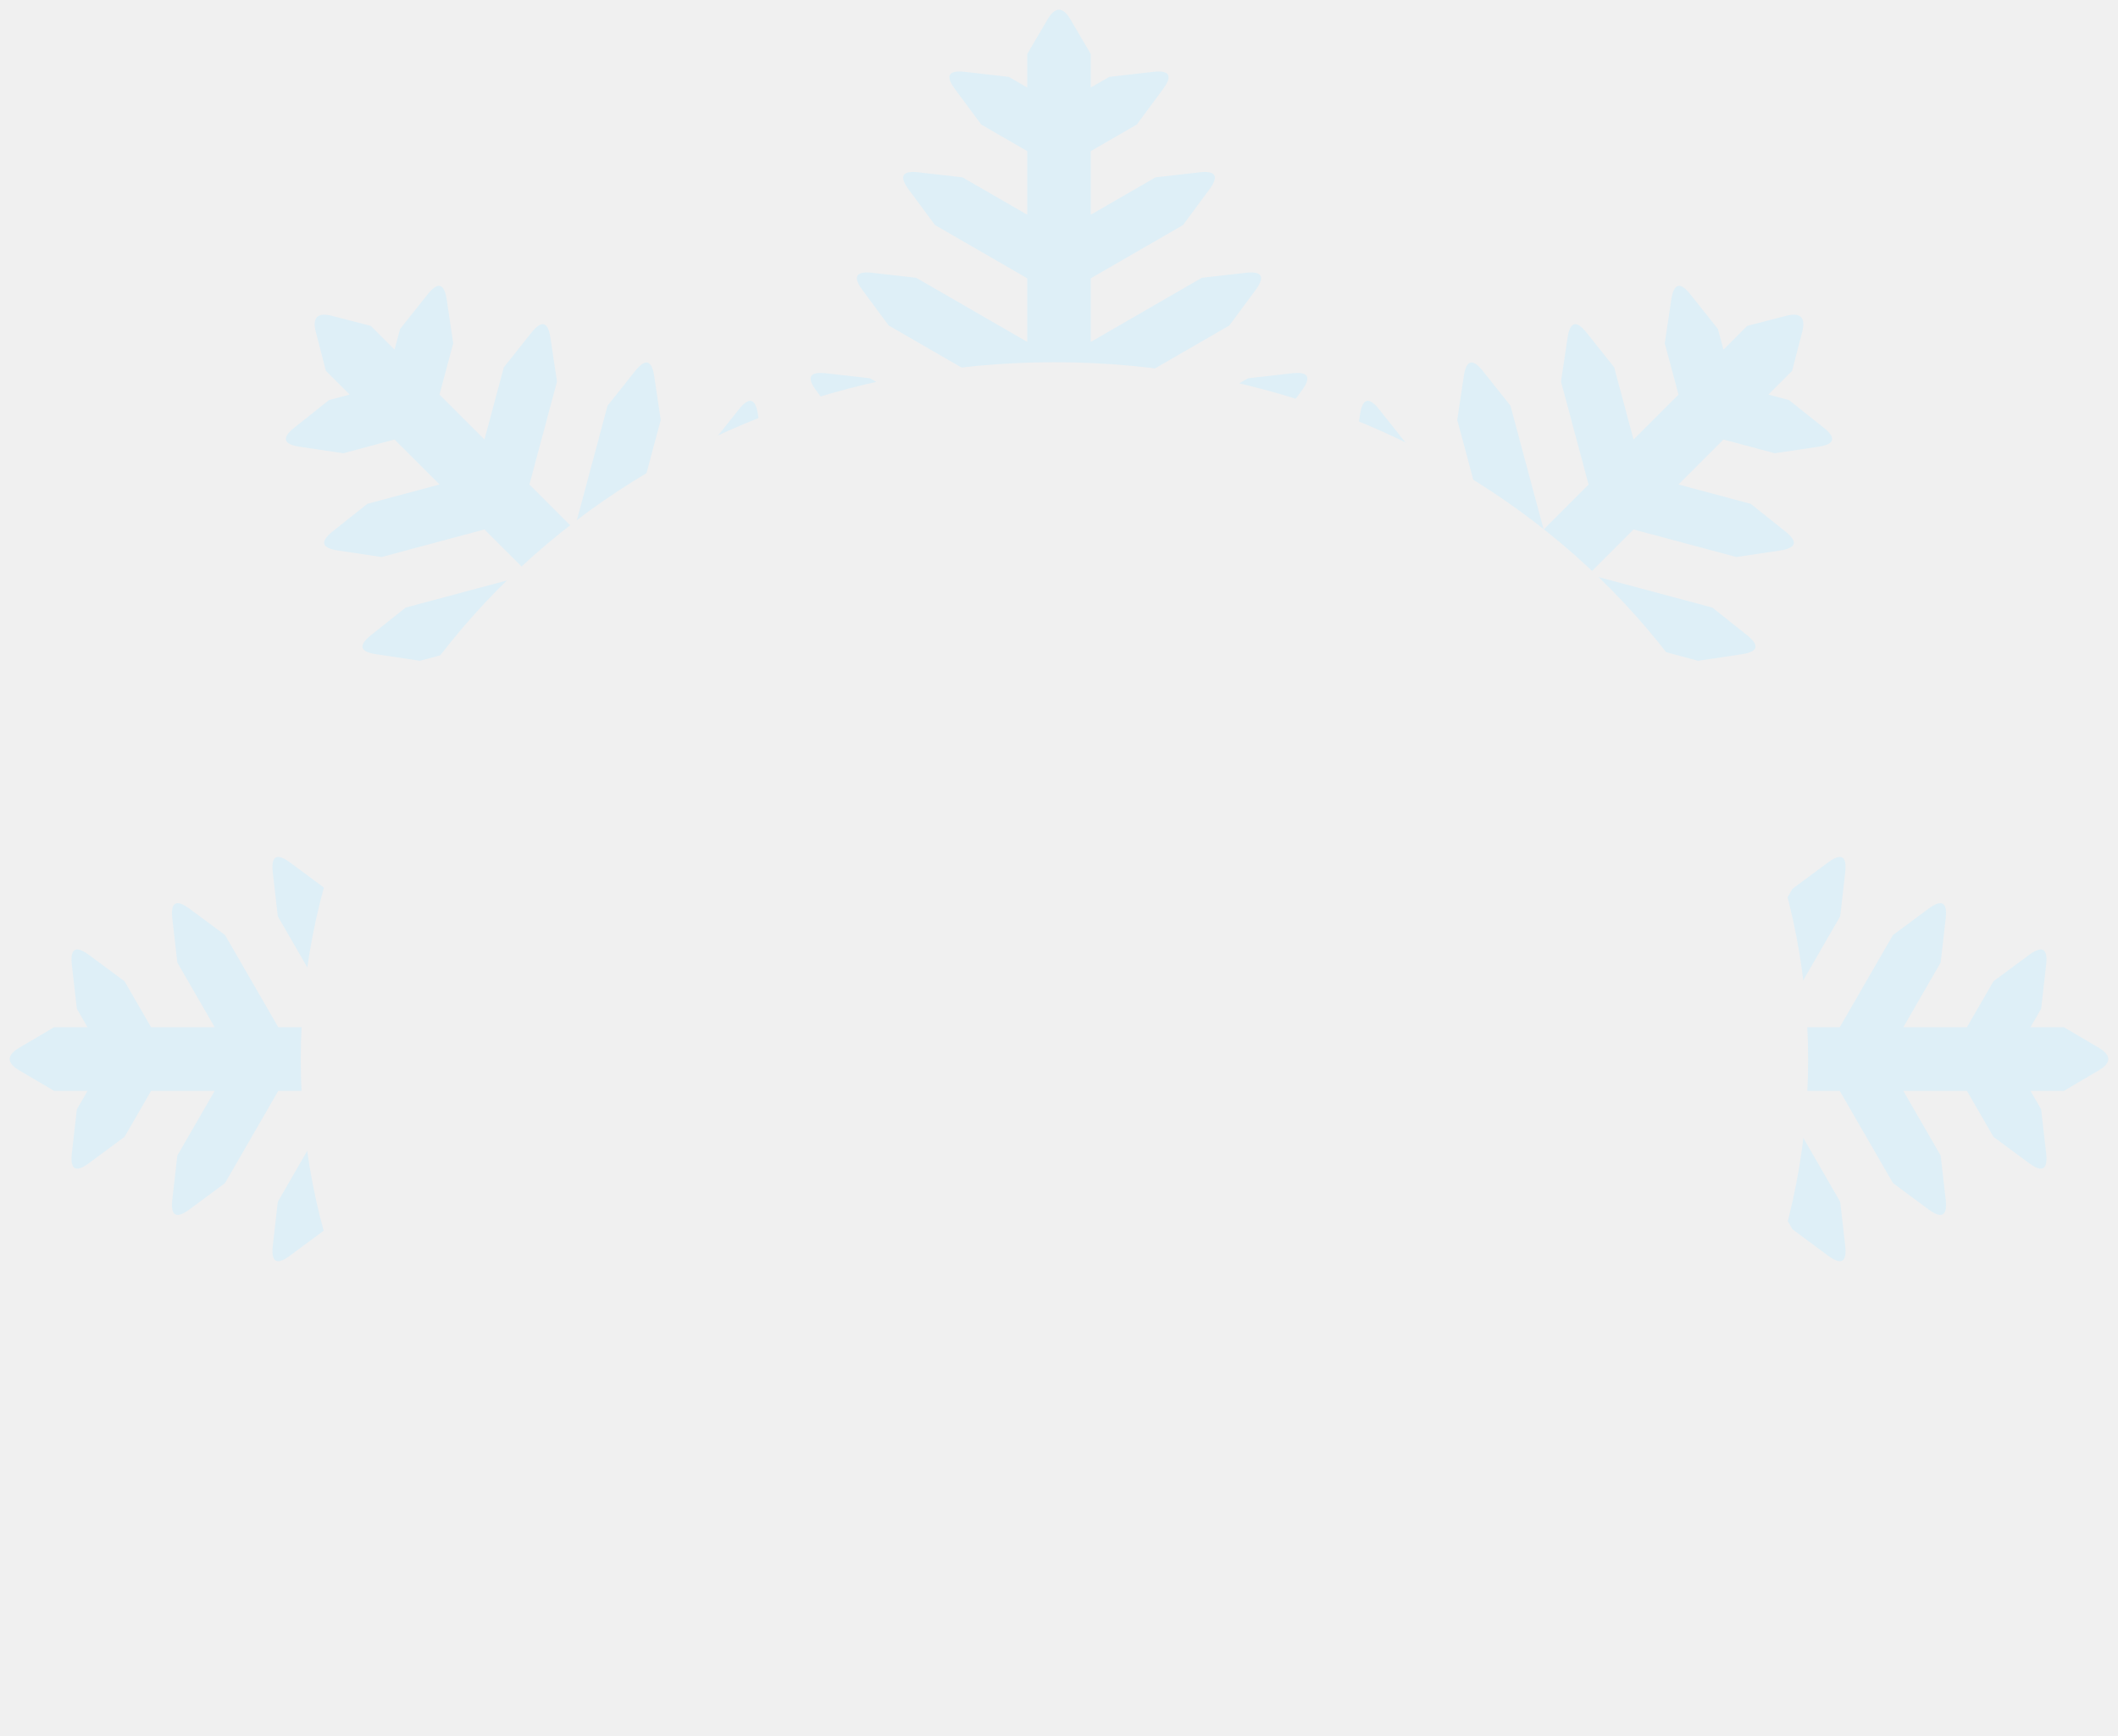
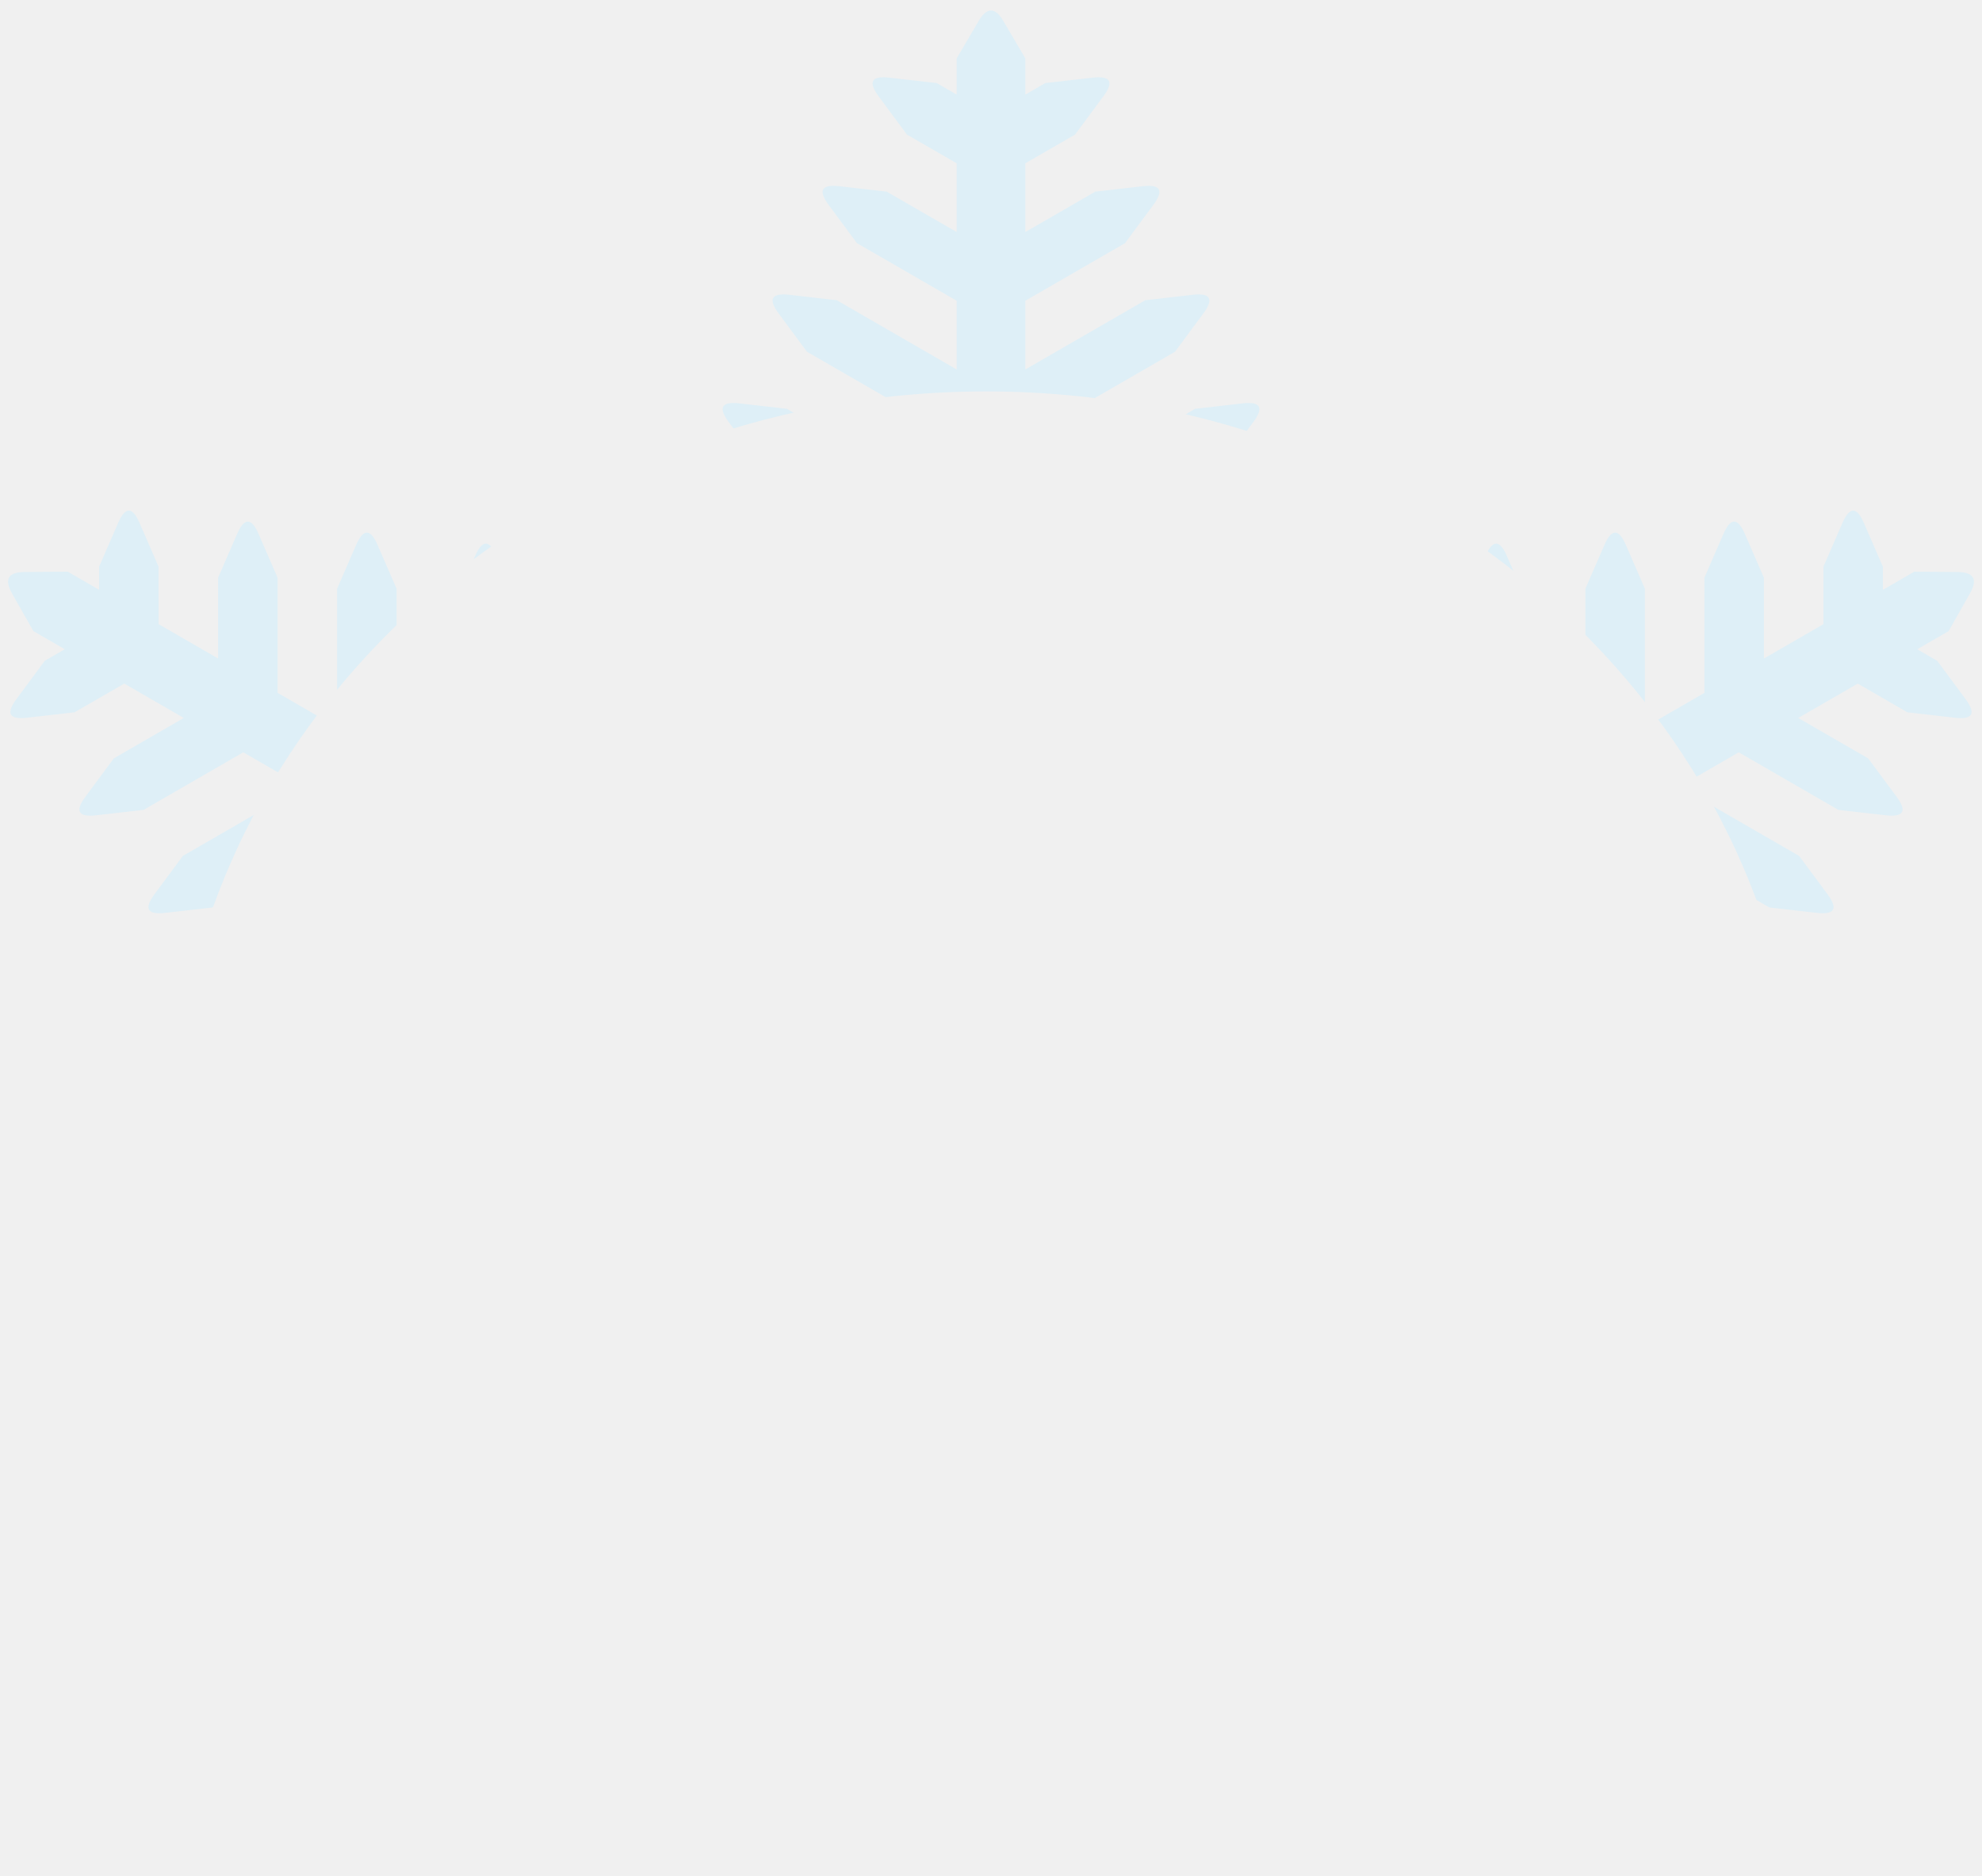
- <svg xmlns="http://www.w3.org/2000/svg" xmlns:xlink="http://www.w3.org/1999/xlink" width="701.8" height="575.16" viewBox="0 0 701.8 575.16">
+ <svg xmlns="http://www.w3.org/2000/svg" xmlns:xlink="http://www.w3.org/1999/xlink" width="607.784" height="575.16" viewBox="0 0 607.784 575.16">
  <defs>
-     <mask id="a" width="701.8" height="575.16" x="0" y="0" maskUnits="userSpaceOnUse">
-       <path fill="#fff" d="M0 0h701.8v575.16H0z" />
-       <ellipse cx="349.39" cy="351.09" rx="249.73" ry="231.07" />
+     <mask id="a" width="607.78" height="575.16" x="0" y="0" maskUnits="userSpaceOnUse">
+       <path fill="#fff" d="M0 0h607.78v575.16H0z" />
+       <ellipse cx="302.38" cy="351.09" rx="249.73" ry="231.07" />
    </mask>
  </defs>
  <g mask="url(#a)" style="fill:#deeff7;fill-opacity:1">
-     <path id="b" d="M361.43 350.9v-333l-6.74-11.46q-3.79-6.44-7.58 0l-6.74 11.46v333ZM350.9 56.15l25.77-14.88 8.71-11.77q4.9-6.62-3.28-5.69l-14.55 1.66-16.65 9.61Zm0-21.07-16.65-9.61-14.55-1.66q-8.18-.93-3.28 5.69l8.71 11.77 25.77 14.88Zm0 63.21L392 74.56l8.71-11.77q4.9-6.62-3.28-5.69l-14.55 1.66-31.98 18.46Zm0-21.07-31.98-18.46-14.55-1.66q-8.18-.93-3.28 5.69l8.71 11.77 41.1 23.73Zm0 63.21 56.43-32.58 8.71-11.77q4.9-6.62-3.29-5.69l-14.55 1.66-47.3 27.31Zm0-21.07-47.3-27.31-14.55-1.66q-8.19-.93-3.29 5.69l8.71 11.77 56.43 32.58Zm0 63.21 71.76-41.43 8.71-11.77q4.9-6.62-3.29-5.69l-14.55 1.66-62.63 36.16Zm0-21.07-62.63-36.16-14.55-1.66q-8.19-.93-3.29 5.69l8.71 11.77 71.76 41.43Zm0 63.21 59.8-34.53 8.71-11.77q4.9-6.62-3.28-5.69l-14.55 1.66-50.68 29.26Zm0-21.07-50.68-29.26-14.55-1.66q-8.18-.93-3.28 5.69l8.71 11.77 59.8 34.53Zm0 63.21 37.18-21.47 8.71-11.77q4.9-6.62-3.29-5.69l-14.55 1.66-28.05 16.2Zm0-21.07-28.05-16.2-14.55-1.66q-8.19-.93-3.29 5.69l8.71 11.77 37.18 21.47Zm0 63.21 14.55-8.4 8.71-11.78q4.9-6.62-3.28-5.68l-14.55 1.65-5.43 3.14Zm0-21.07-5.43-3.14-14.55-1.65q-8.18-.94-3.28 5.68l8.71 11.78 14.55 8.4Zm13.16 40.19 13.16 22.79-13.16 22.79h-26.32l-13.16-22.79 13.16-22.79Z" />
-     <use xlink:href="#b" href="#b" transform="rotate(45 350.9 350.9)" />
-     <use xlink:href="#b" href="#b" transform="rotate(90 350.9 350.9)" />
-     <use xlink:href="#b" href="#b" transform="rotate(270 350.9 350.9)" />
-     <use xlink:href="#b" href="#b" transform="rotate(315 350.9 350.9)" />
+     <path id="b" d="M314.42 350.9v-333l-6.74-11.46q-3.79-6.44-7.58 0l-6.73 11.46v333ZM303.89 56.15l25.78-14.88 8.71-11.77q4.9-6.62-3.29-5.69l-14.55 1.66-16.65 9.61Zm0-21.07-16.65-9.61-14.55-1.66q-8.18-.93-3.28 5.69l8.71 11.77 25.77 14.88Zm0 63.21 41.1-23.73 8.71-11.77q4.9-6.62-3.28-5.69l-14.55 1.66-31.98 18.46Zm0-21.07-31.98-18.46-14.54-1.66q-8.19-.93-3.29 5.69l8.71 11.77 41.1 23.73Zm0 63.21 56.43-32.58 8.71-11.77q4.9-6.62-3.28-5.69l-14.55 1.66-47.31 27.31Zm0-21.07-47.3-27.31-14.55-1.66q-8.19-.93-3.29 5.69l8.71 11.77 56.43 32.58Zm0 63.21 71.76-41.43 8.71-11.77q4.9-6.62-3.29-5.69l-14.55 1.66-62.63 36.16Zm0-21.07-62.63-36.16-14.55-1.66q-8.18-.93-3.28 5.69l8.71 11.77 71.75 41.43Zm0 63.21 59.8-34.53 8.72-11.77q4.9-6.62-3.29-5.69l-14.55 1.66-50.68 29.26Zm0-21.07-50.68-29.26-14.55-1.66q-8.18-.93-3.28 5.69l8.71 11.77 59.8 34.53Zm0 63.21 37.18-21.47 8.71-11.77q4.9-6.62-3.29-5.69l-14.55 1.66-28.05 16.2Zm0-21.07-28.05-16.2-14.55-1.66q-8.19-.93-3.29 5.69l8.72 11.77 37.17 21.47Zm0 63.21 14.55-8.4 8.71-11.78q4.9-6.62-3.28-5.68l-14.55 1.65-5.43 3.14Zm0-21.07-5.42-3.14-14.55-1.65q-8.19-.94-3.29 5.68l8.71 11.78 14.55 8.4Zm13.16 40.19 13.16 22.79-13.16 22.79h-26.32l-13.16-22.79 13.16-22.79Z" />
+     <use xlink:href="#b" href="#b" transform="rotate(60 303.89 350.9)" />
+     <use xlink:href="#b" href="#b" transform="rotate(300 303.89 350.9)" />
  </g>
</svg>
